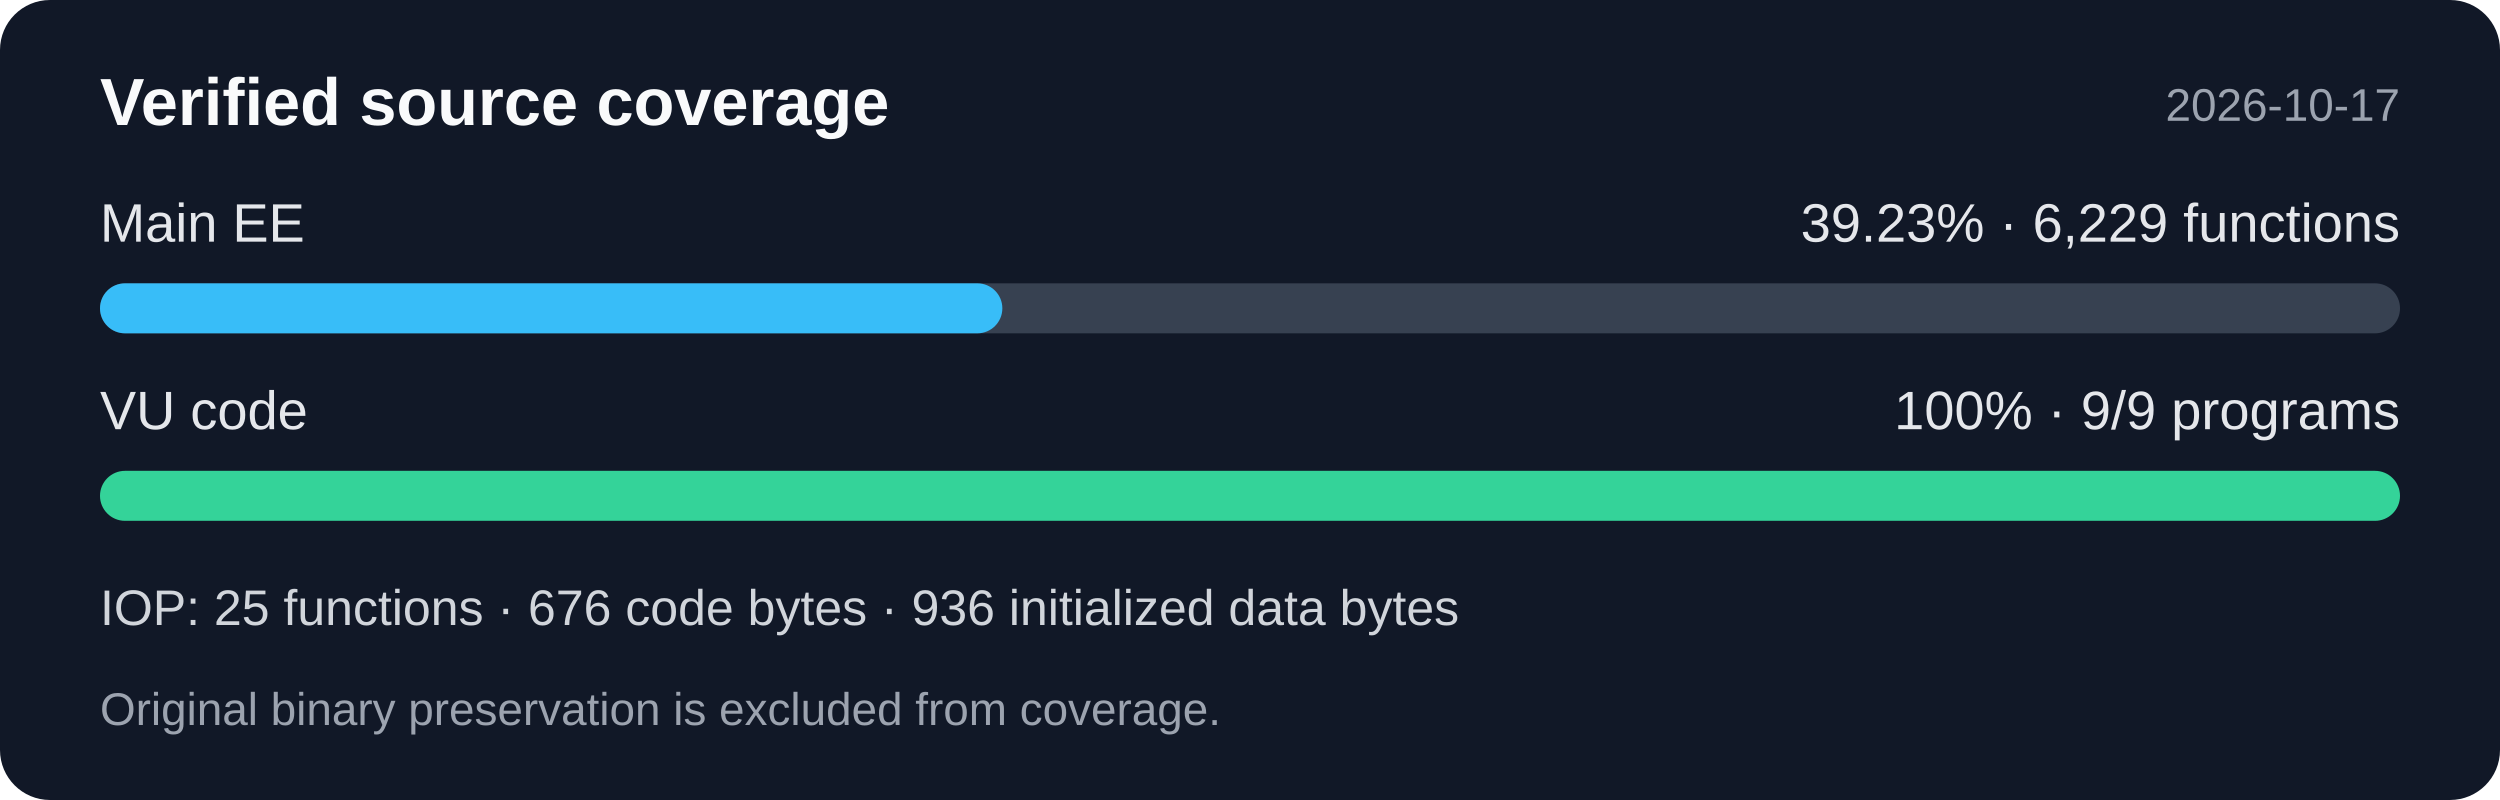
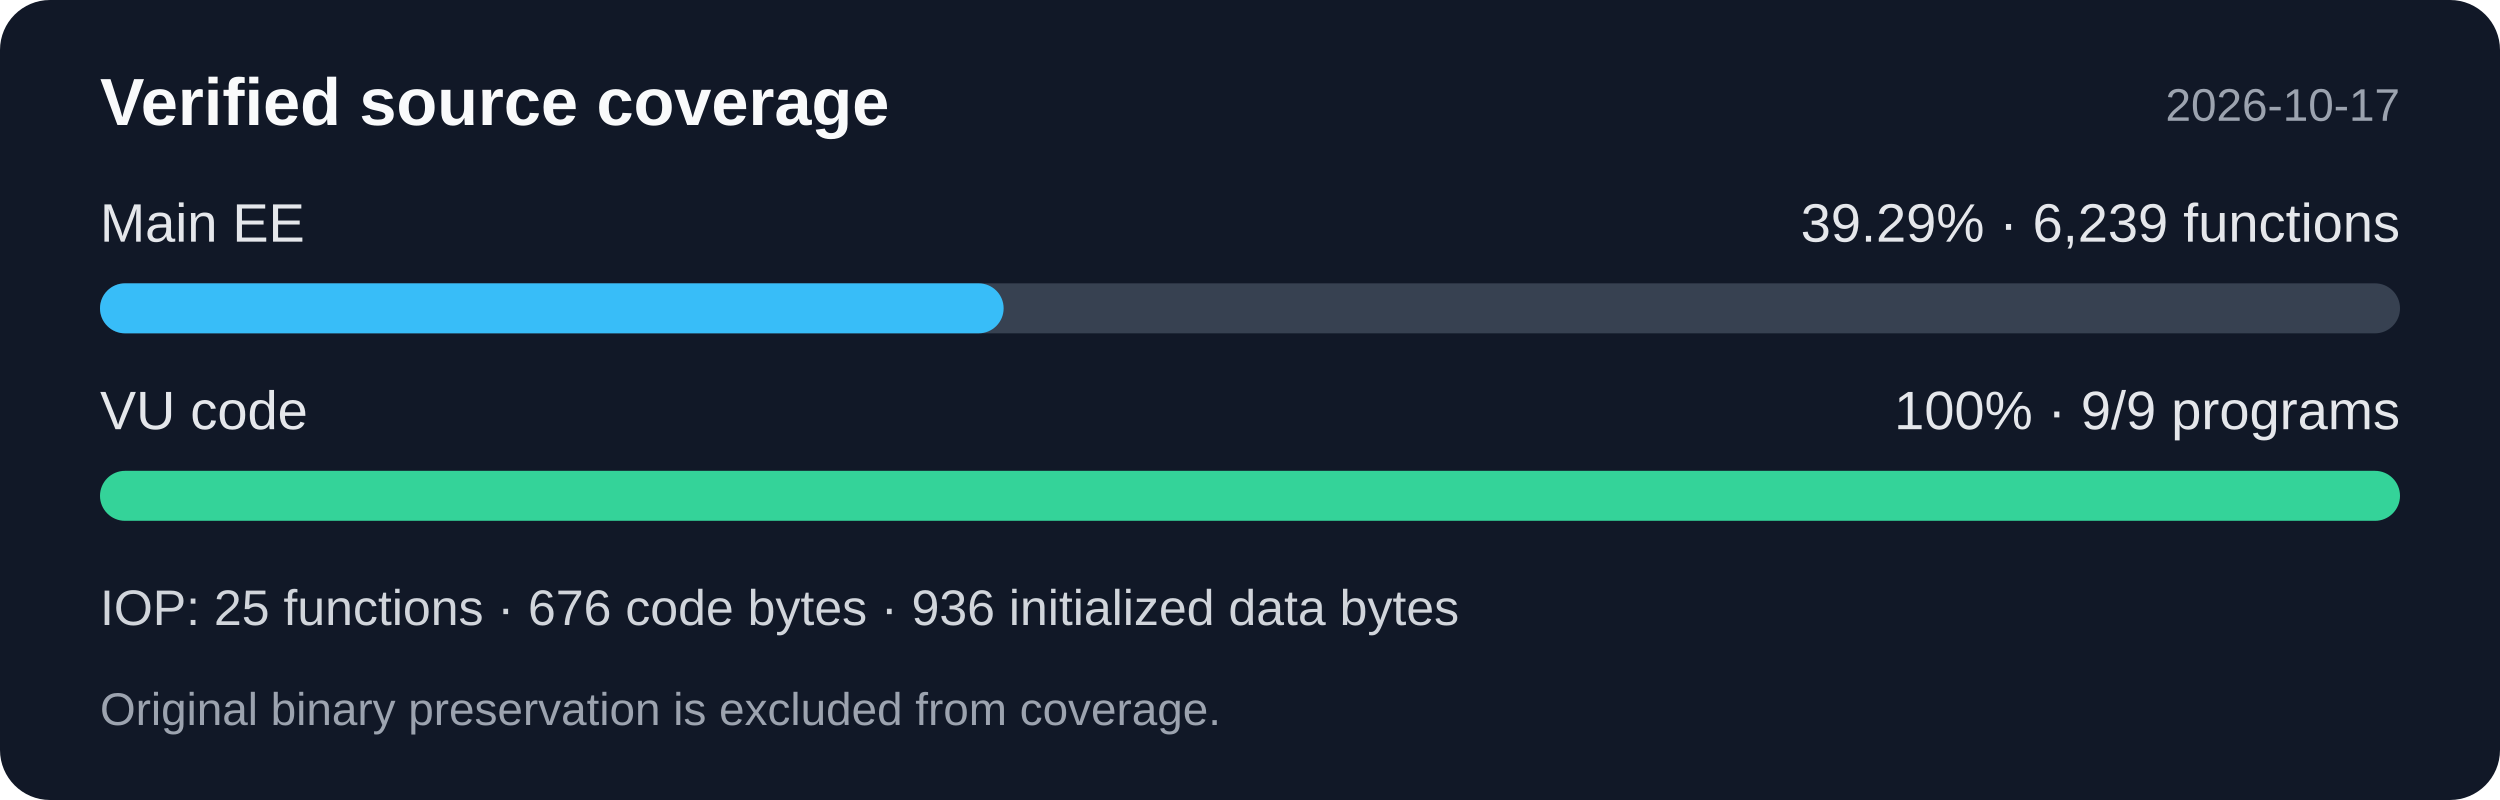
<svg xmlns="http://www.w3.org/2000/svg" width="600" height="192" viewBox="0 0 600 192" role="img" aria-labelledby="title desc">
  <rect width="600" height="192" rx="12" fill="#111827" />
  <g font-family="Segoe UI,Arial,sans-serif">
    <text x="24" y="30" fill="#f9fafb" font-size="16" font-weight="600">Verified source coverage</text>
    <text x="576" y="29" fill="#9ca3af" font-size="11" text-anchor="end">2026-10-17</text>
    <text x="24" y="58" fill="#e5e7eb" font-size="13">Main EE</text>
-     <text x="576" y="58" fill="#e5e7eb" font-size="13" text-anchor="end">39.23% · 6,229 functions</text>
+     <text x="576" y="58" fill="#e5e7eb" font-size="13" text-anchor="end">39.29% · 6,239 functions</text>
    <rect x="24" y="68" width="552" height="12" rx="6" fill="#374151" />
-     <rect x="24" y="68" width="216.564" height="12" rx="6" fill="#38bdf8" />
+     <rect x="24" y="68" width="216.873" height="12" rx="6" fill="#38bdf8" />
    <text x="24" y="103" fill="#e5e7eb" font-size="13">VU code</text>
    <text x="576" y="103" fill="#e5e7eb" font-size="13" text-anchor="end">100% · 9/9 programs</text>
    <rect x="24" y="113" width="552" height="12" rx="6" fill="#34d399" />
    <text x="24" y="150" fill="#d1d5db" font-size="12">IOP: 25 functions · 676 code bytes · 936 initialized data bytes</text>
    <text x="24" y="174" fill="#9ca3af" font-size="11">Original binary preservation is excluded from coverage.</text>
  </g>
</svg>
